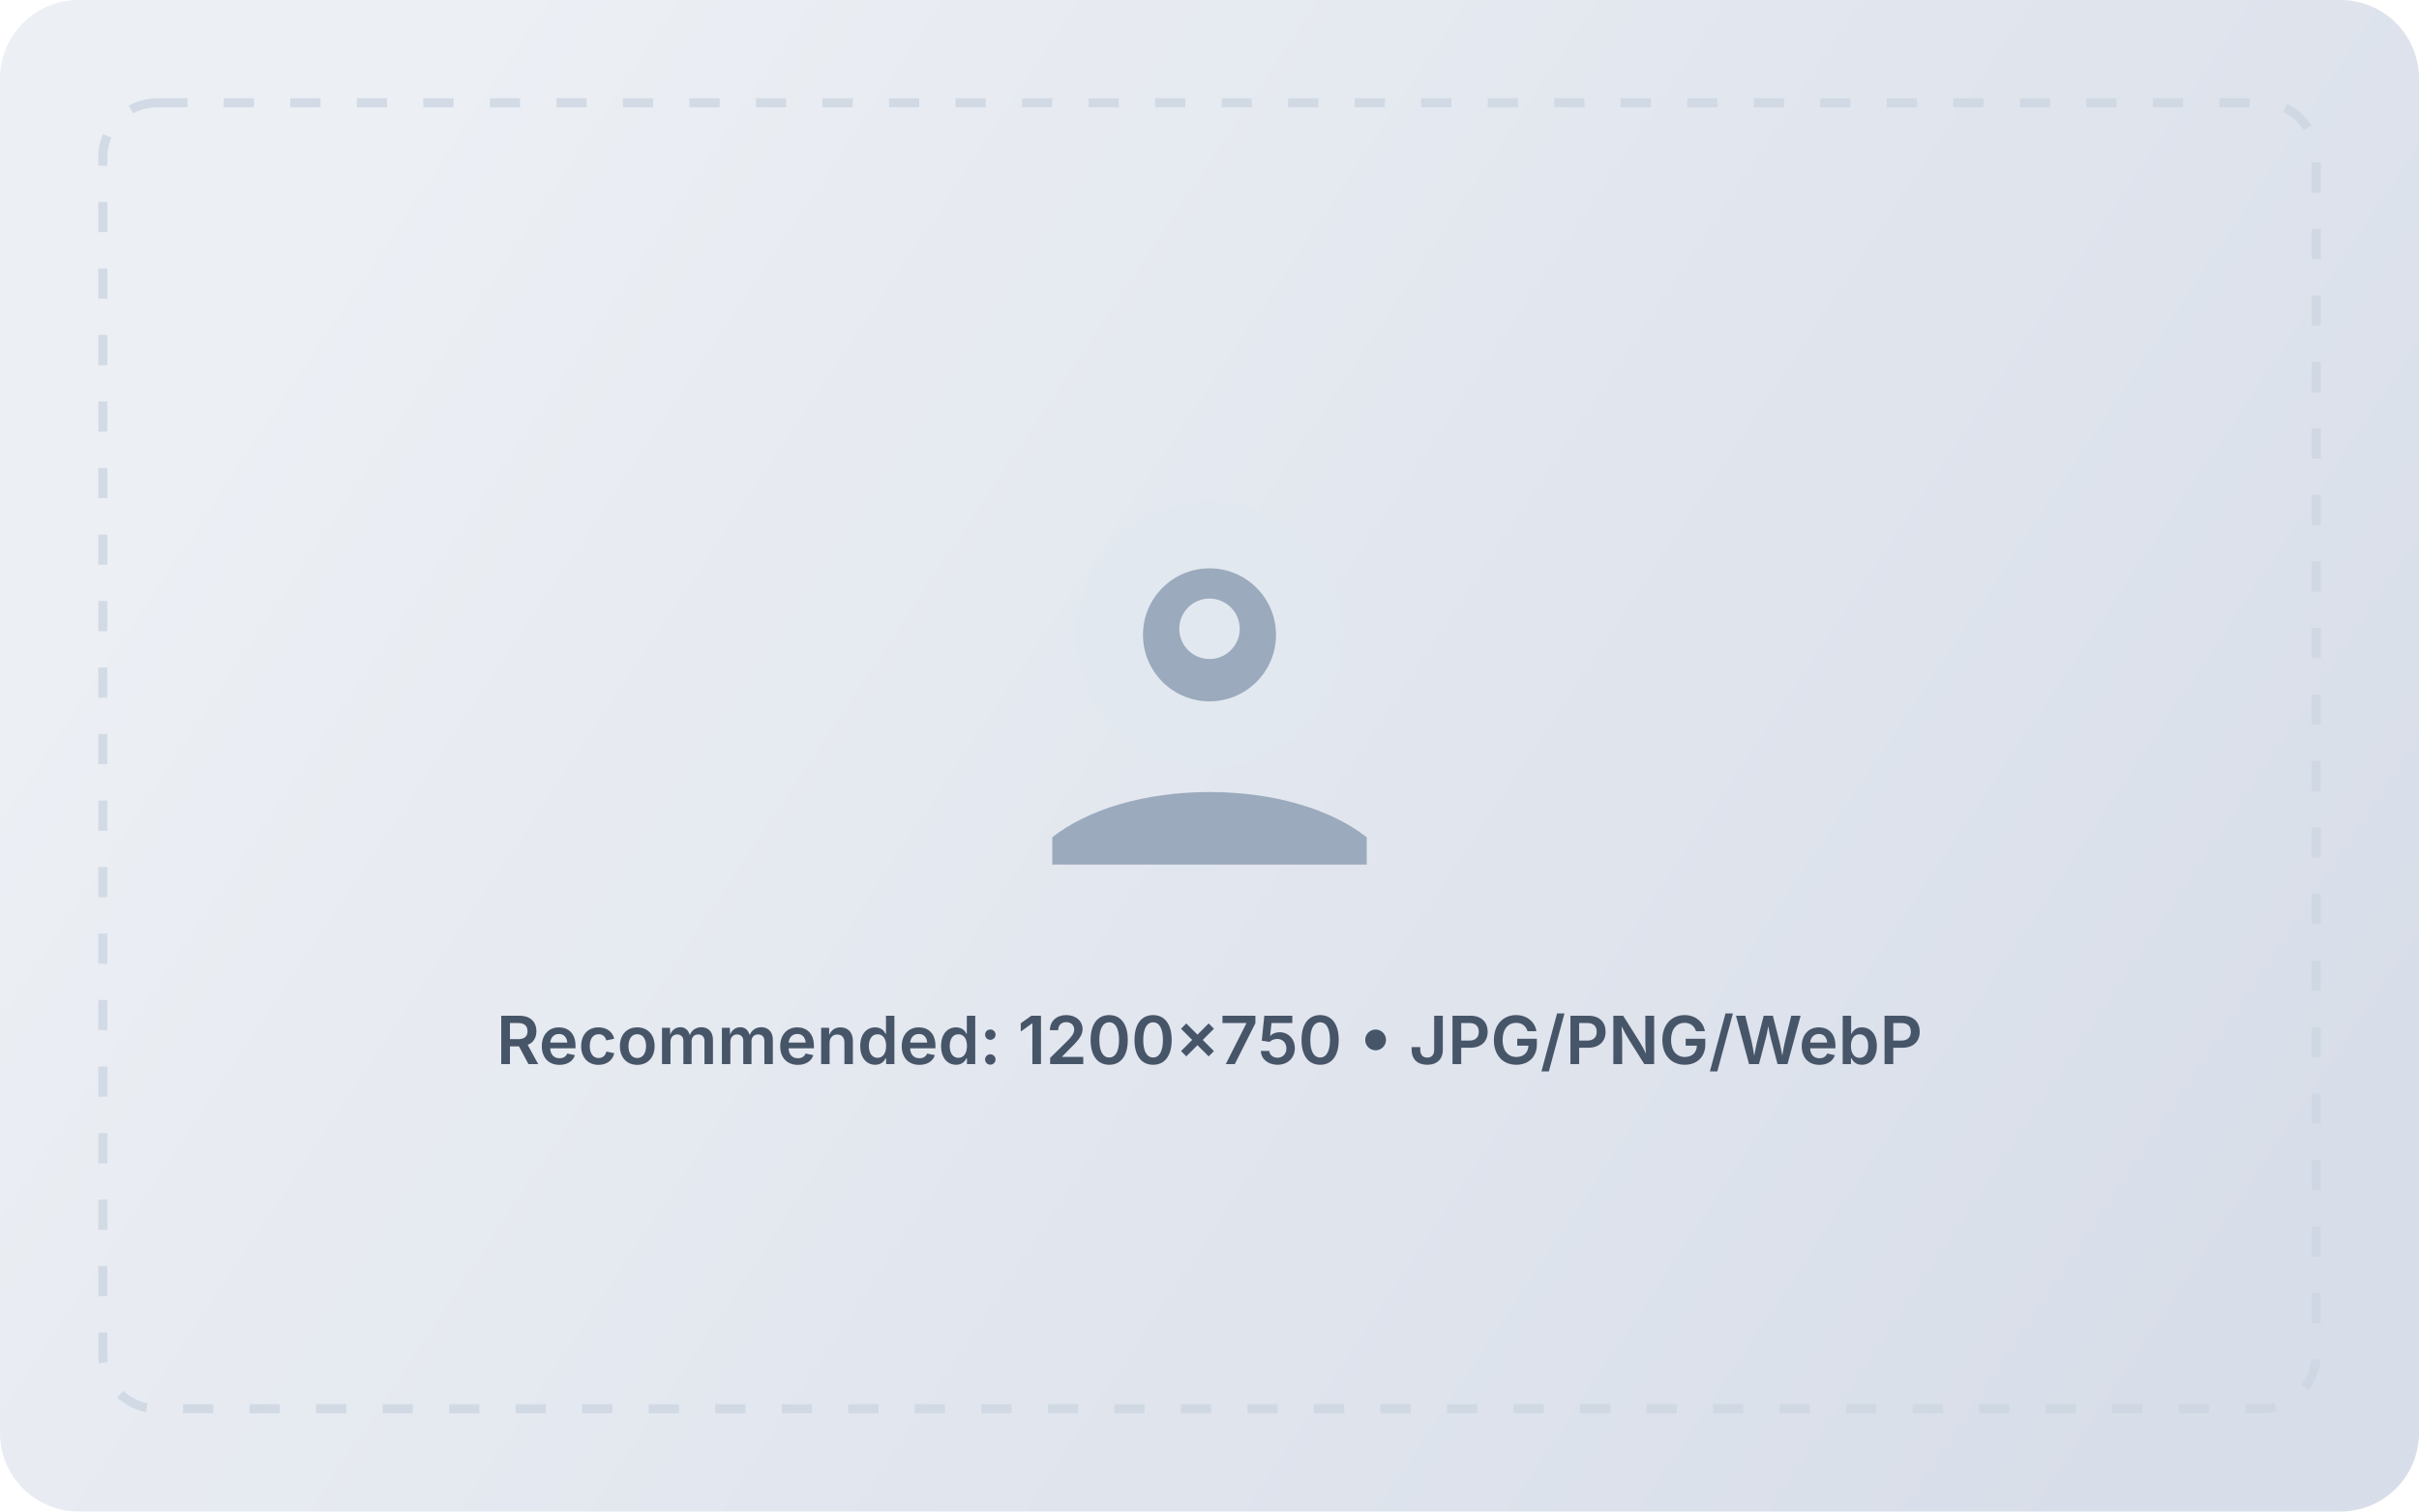
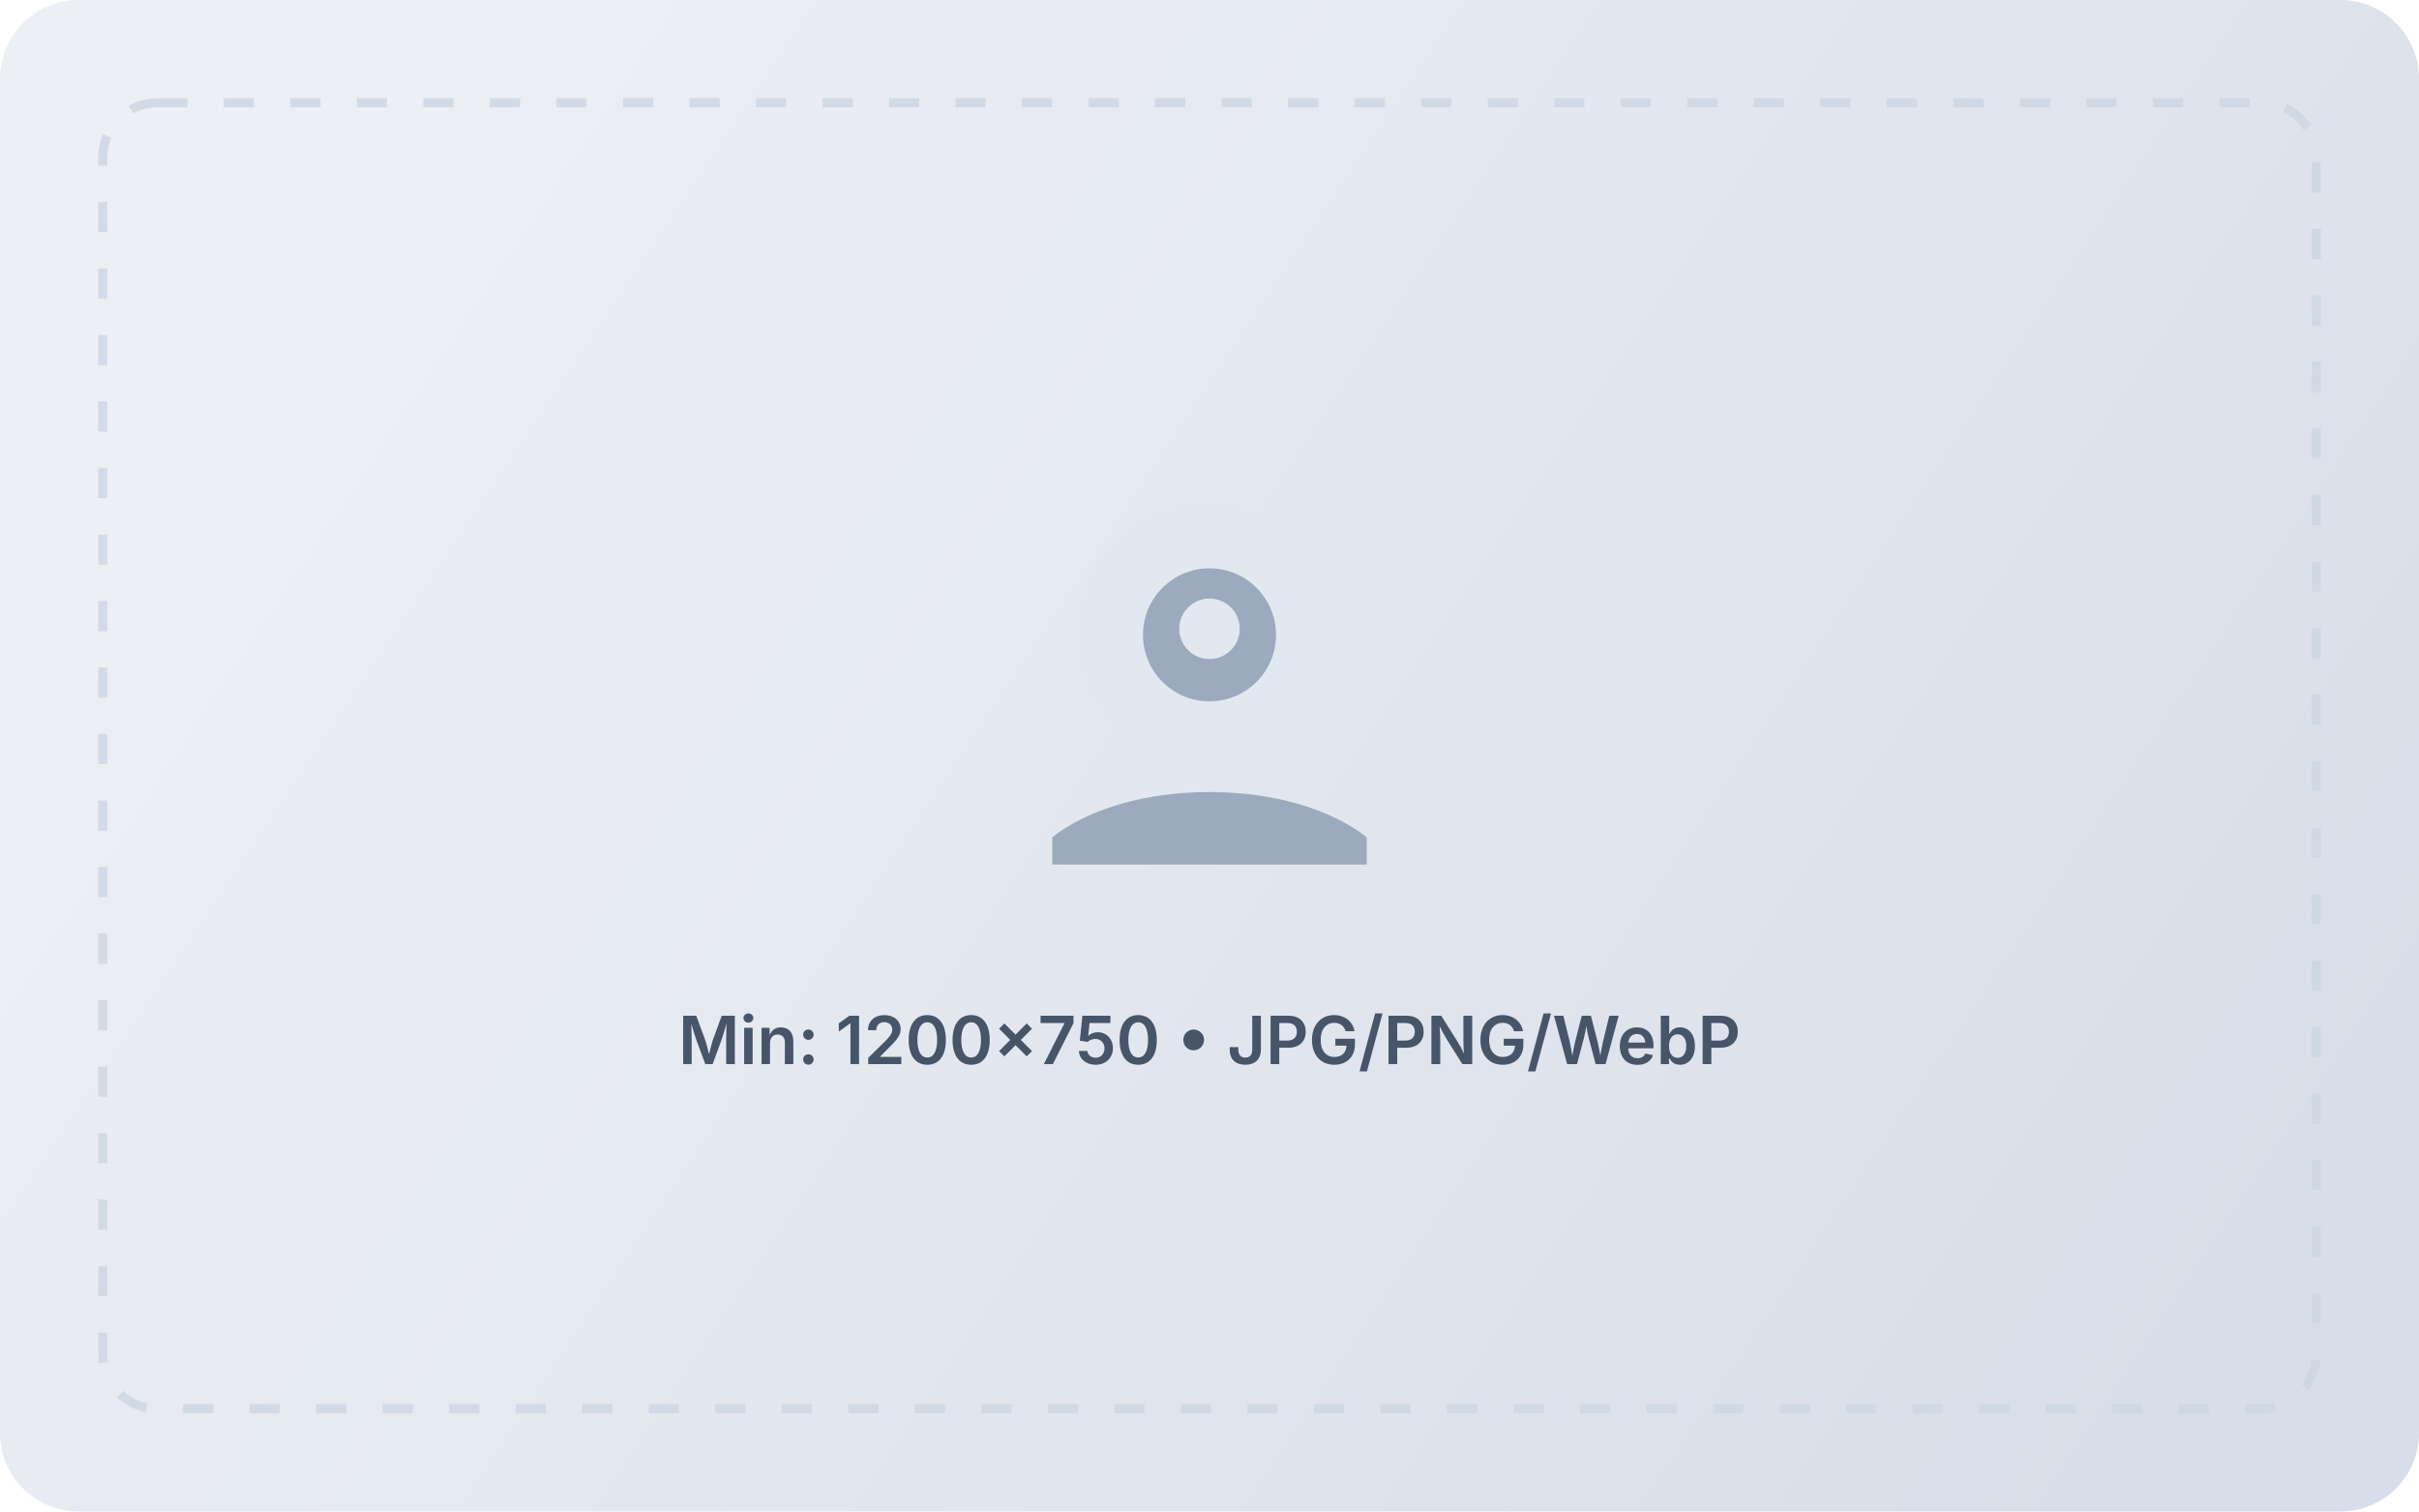
<svg xmlns="http://www.w3.org/2000/svg" width="800" height="500" viewBox="0 0 800 500" fill="none">
  <rect width="800" height="500" rx="26" fill="url(#grad)" />
  <rect x="34" y="34" width="732" height="432" rx="18" stroke="#CBD5E1" stroke-width="3" stroke-dasharray="10 12" stroke-opacity="0.8" />
  <g opacity="0.9">
    <circle cx="400" cy="210" r="44" fill="#E2E8F0" />
    <path d="M400 188c-12.15 0-22 9.85-22 22s9.85 22 22 22 22-9.85 22-22-9.85-22-22-22zm0 10c5.52 0 10 4.48 10 10s-4.48 10-10 10-10-4.48-10-10 4.48-10 10-10zm0 64c-21.54 0-40.32 5.78-52 14.96v9.04h104v-9.04C440.32 267.78 421.54 262 400 262z" fill="#94A3B8" />
  </g>
-   <text x="400" y="352" text-anchor="middle" fill="#475569" font-size="22" font-family="Inter, sans-serif" font-weight="600">Recommended: 1200×750 • JPG/PNG/WebP</text>
+   <text x="400" y="352" text-anchor="middle" fill="#475569" font-size="22" font-family="Inter, sans-serif" font-weight="600">Min: 1200×750 • JPG/PNG/WebP</text>
  <defs>
    <linearGradient id="grad" x1="120" y1="60" x2="720" y2="460" gradientUnits="userSpaceOnUse">
      <stop stop-color="#ECEFF4" />
      <stop offset="1" stop-color="#D8DEE9" />
    </linearGradient>
  </defs>
</svg>
